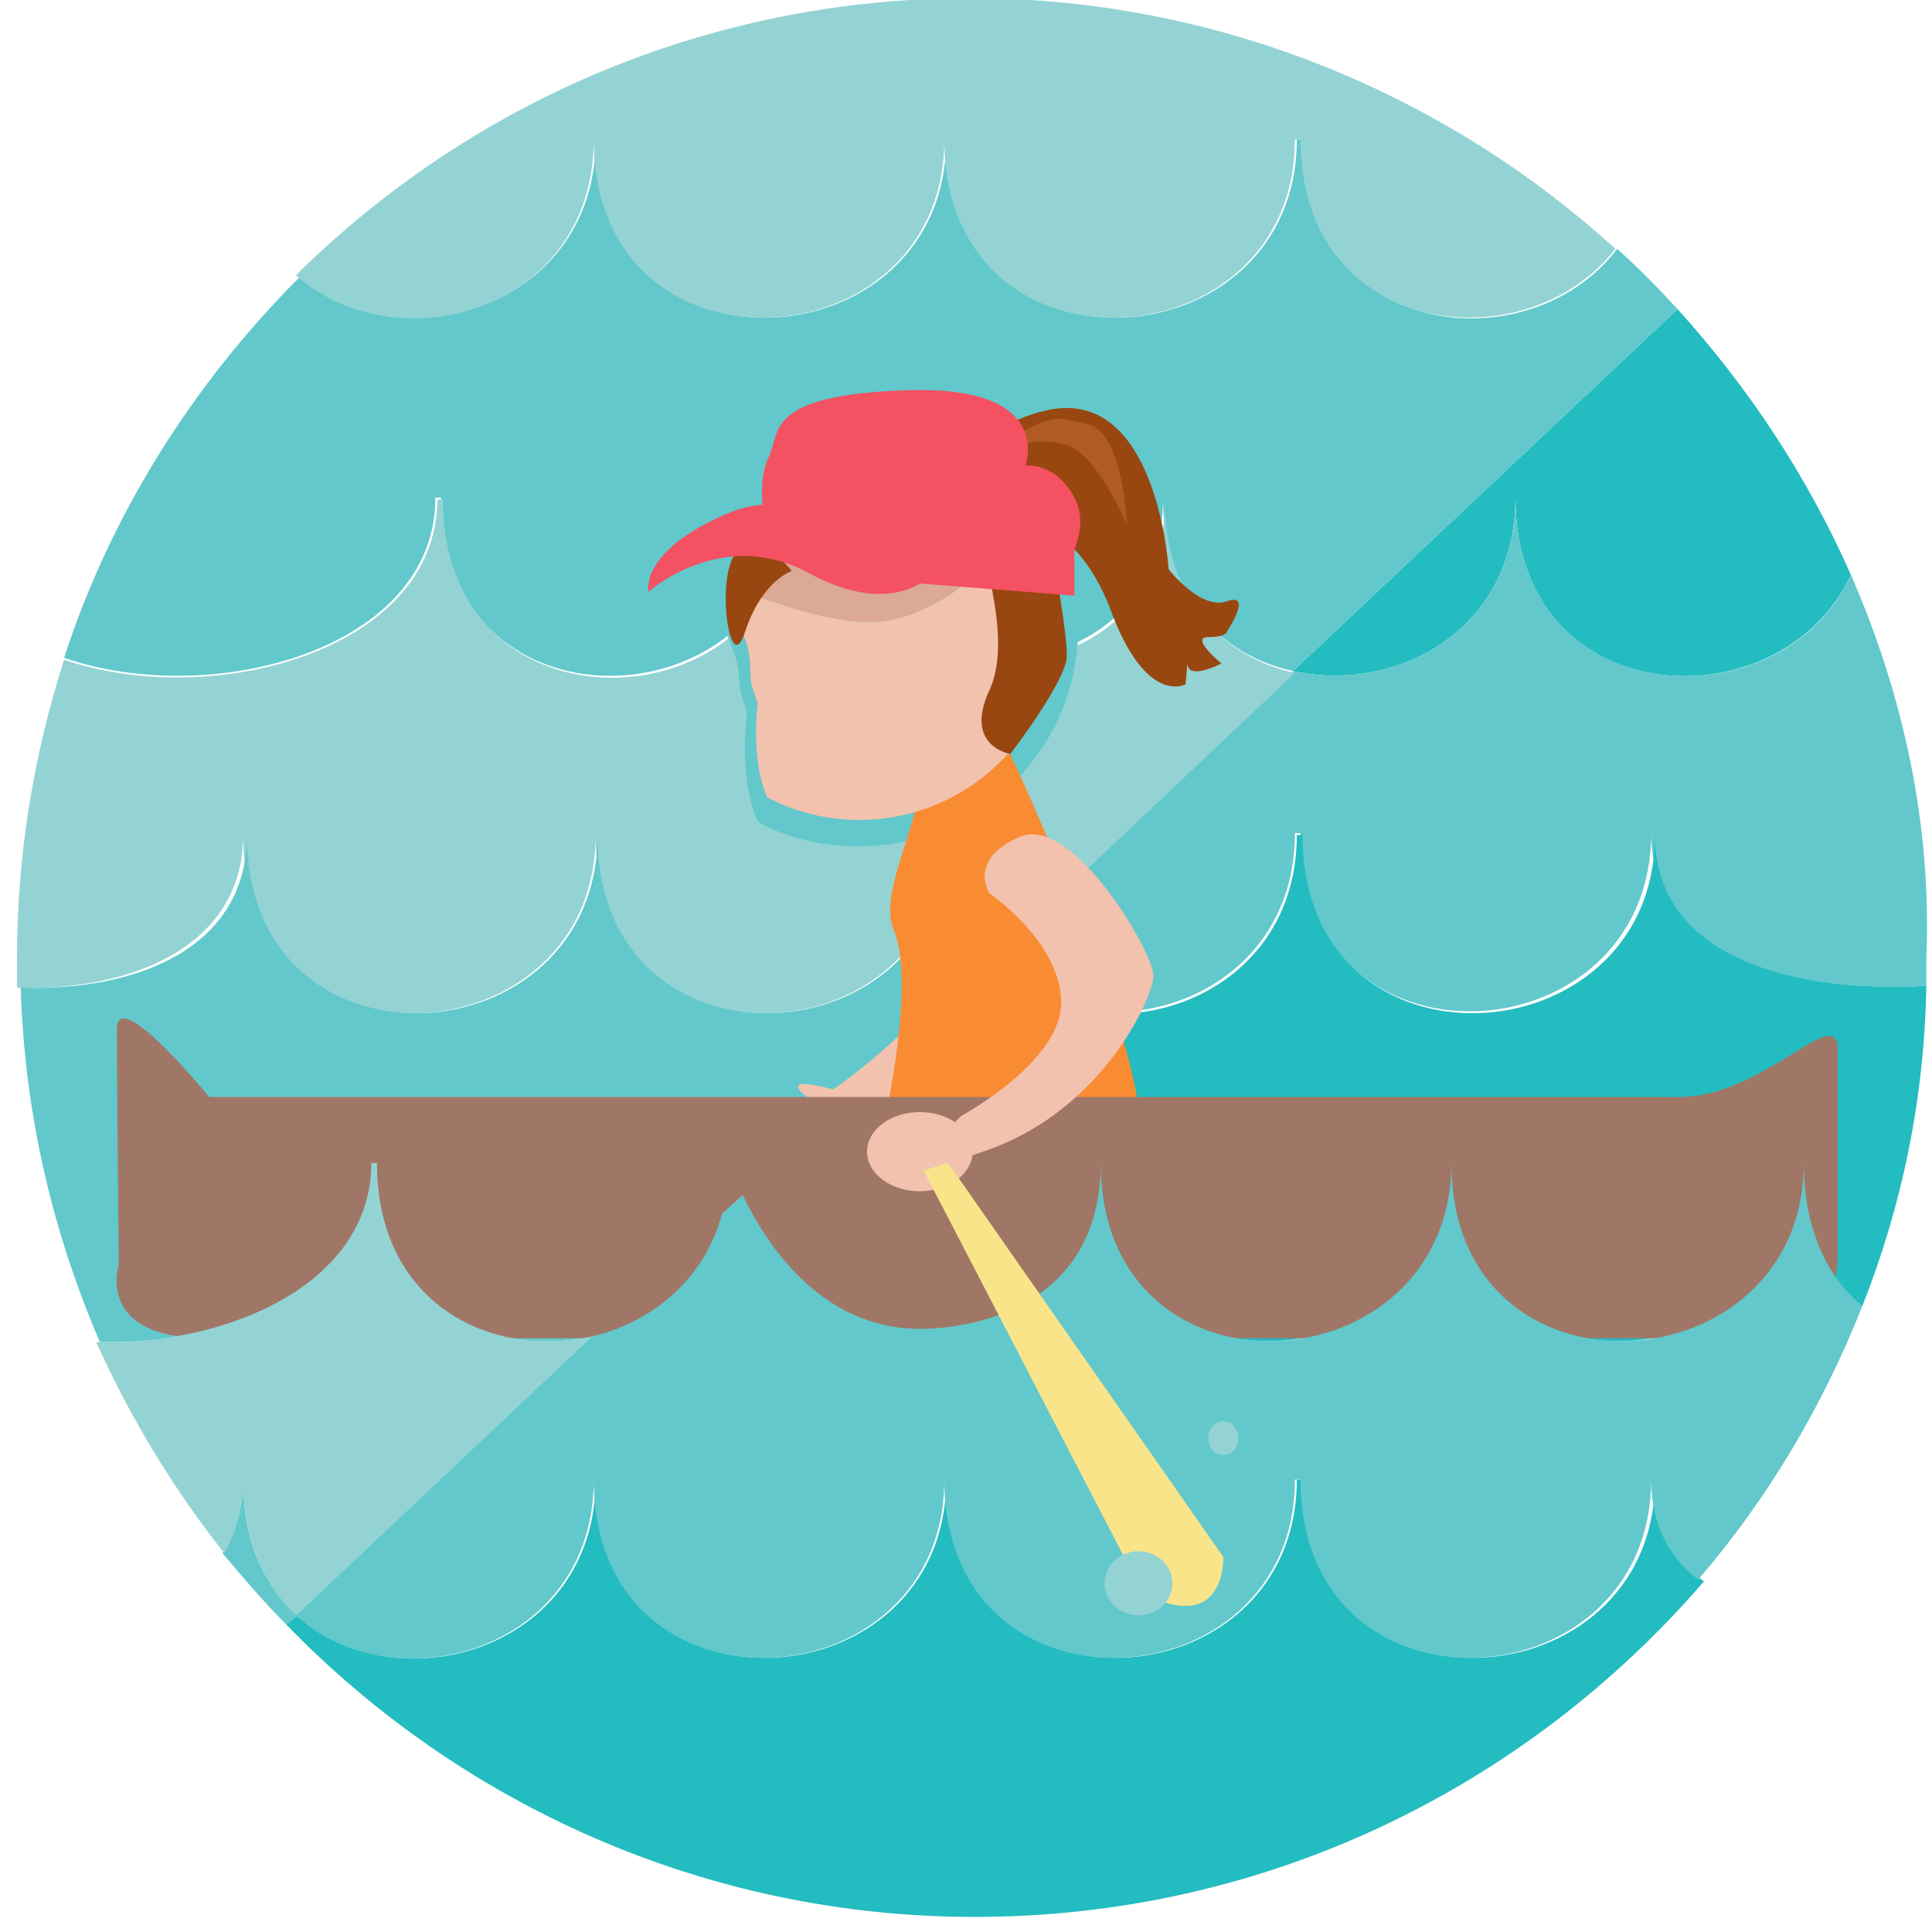
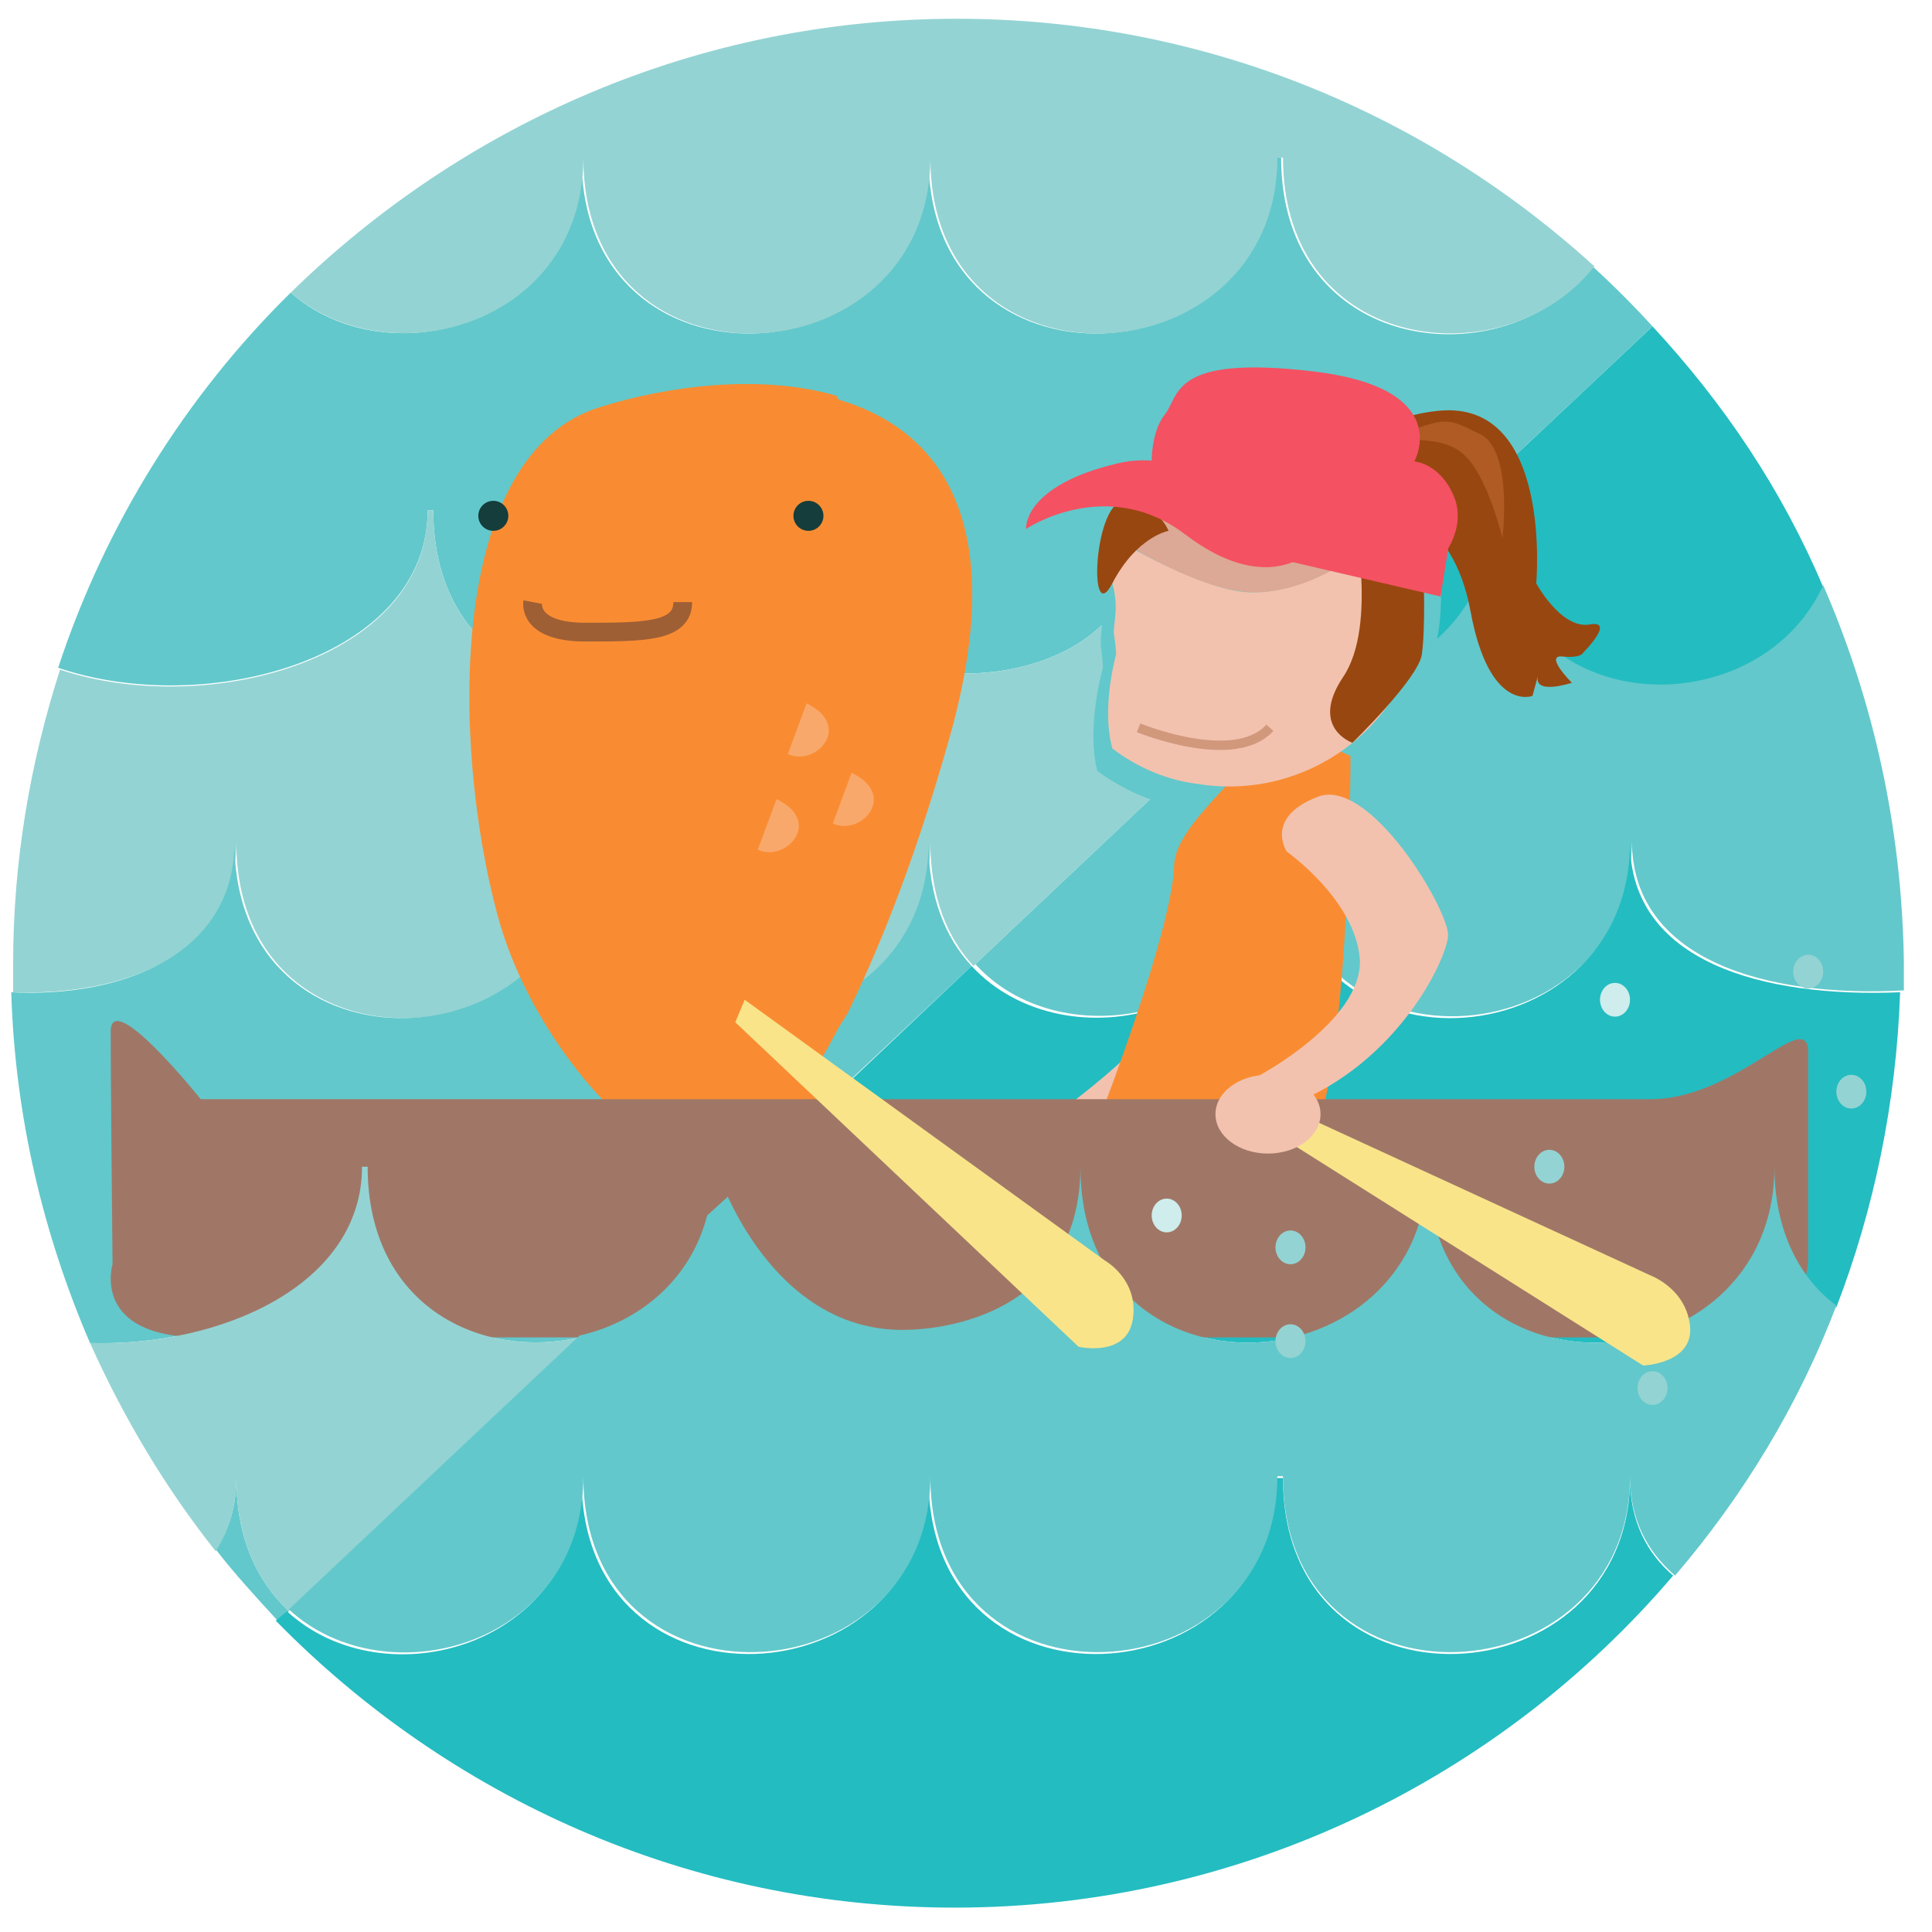
- <svg xmlns="http://www.w3.org/2000/svg" version="1.1" id="Layer_1" x="0px" y="0px" viewBox="-138.1 345 102.5 102.5" style="enable-background:new -138.1 345 102.5 102.5;" xml:space="preserve">
+ <svg xmlns="http://www.w3.org/2000/svg" version="1.1" id="Layer_1" x="0px" y="0px" viewBox="-20 21 103 103" style="enable-background:new -20 21 103 103;" xml:space="preserve">
  <style type="text/css">
	.st0{fill:#23BCC1;}
	.st1{fill:#62C8CB;}
	.st2{fill:#94D3D3;}
	.st3{fill:#F2C2AF;}
	.st4{fill:#F98C32;}
- 	.st5{fill:#A07767;}
- 	.st6{fill:#DBA995;}
- 	.st7{fill:#994710;}
- 	.st8{fill:#F45162;}
- 	.st9{fill:#AF5B23;}
- 	.st10{fill:#F9E48A;}
+ 	.st5{fill:#DBA995;}
+ 	.st6{fill:#994710;}
+ 	.st7{fill:#F45162;}
+ 	.st8{fill:#AF5B23;}
+ 	.st9{fill:#143D3C;}
+ 	.st10{fill:#F9A86B;}
+ 	.st11{fill:#A07767;}
+ 	.st12{fill:#F9E48A;}
+ 	.st13{fill:none;stroke:#9E5F35;stroke-miterlimit:10;}
+ 	.st14{fill:none;stroke:#D1987C;stroke-width:0.5;stroke-miterlimit:10;}
+ 	.st15{fill:#CEEDEC;}
</style>
  <g>
-     <path class="st0" d="M-57.7,371.4c0,11.5,14.1,12.1,17.8,4.1c-2.3-5.2-5.4-9.9-9.2-14.1l-20.4,19.2   C-64.1,381.8-57.7,378.5-57.7,371.4z" />
-     <path class="st1" d="M-115,371.4h0.3c0,13.2,18.6,12,18.6,0h0c0,0,2.8,8.8,10.1,8.8c3.1,0,9.6-1.4,9.6-8.8h0c0,5.4,3.2,8.4,6.9,9.2   l20.4-19.2c-1-1.1-2.1-2.2-3.2-3.2C-57,364.4-69,363-69,352.4h-0.3c0,12-18.6,13.2-18.6,0h0c0,12-18.6,13.2-18.6,0   c0,9-10.4,11.9-15.7,7.3c-5.6,5.6-10,12.5-12.5,20.2C-126.9,382.6-115,379.5-115,371.4z" />
-     <path class="st2" d="M-106.6,352.4c0,13.2,18.6,12,18.6,0h0c0,13.2,18.6,12,18.6,0h0.3c0,10.6,12,11.9,16.7,5.8   c-9-8.2-21.1-13.3-34.2-13.3c-14,0-26.6,5.6-35.8,14.7C-117,364.4-106.6,361.5-106.6,352.4z" />
-     <path class="st1" d="M-39.9,375.5c-3.6,8-17.8,7.4-17.8-4.1c0,7.1-6.4,10.4-11.8,9.2l-16.2,15.3c5,5.5,16.3,2.7,16.3-6.7h0.3   c0,13.2,18.6,12,18.6,0h0c0,6.5,7.2,8.5,14.6,8.1c0-0.5,0-1,0-1.5C-35.6,388.6-37.2,381.7-39.9,375.5z" />
-     <path class="st2" d="M-125.2,389.3L-125.2,389.3c0,13.2,18.7,12,18.7,0c0,13.2,18.6,12,18.6,0h0c0,2.9,0.9,5.1,2.3,6.7l16.2-15.3   c-3.7-0.8-6.9-3.8-6.9-9.2h0c0,7.4-6.4,8.8-9.6,8.8c-7.3,0-10.1-8.8-10.1-8.8h0c0,12-18.6,13.2-18.6,0h-0.3c0,8-11.9,11.2-19.8,8.5   c-1.6,5-2.5,10.3-2.5,15.9c0,0.5,0,1,0,1.5C-131.3,397.6-125.2,395.3-125.2,389.3z" />
-     <path class="st1" d="M-118.4,406.7h0.3c0,7.6,6.1,10.4,11.4,9.2l6.9-6.5c0.2-0.8,0.4-1.7,0.4-2.7h0c0,0,0.2,0.7,0.7,1.7l13.2-12.4   c-1.4-1.6-2.3-3.8-2.3-6.7h0c0,12-18.6,13.2-18.6,0c0,12-18.6,13.2-18.6,0h0c0,6.1-6,8.3-12,8.1c0.2,6.7,1.7,13,4.2,18.8   C-126,416.4-118.4,413.1-118.4,406.7z" />
-     <path class="st0" d="M-50.3,389.3L-50.3,389.3c0,12-18.7,13.2-18.7,0h-0.3c0,9.4-11.3,12.2-16.3,6.7l-13.2,12.4   c1.2,2.5,4.1,7.1,9.4,7.1c3.1,0,9.6-1.4,9.6-8.8h0c0,13.2,18.6,12,18.6,0c0,13.2,18.6,12,18.6,0h0c0,3.6,1.4,6.1,3.3,7.6   c2.1-5.3,3.3-11,3.4-17C-43,397.7-50.3,395.8-50.3,389.3z" />
+     <path class="st0" d="M59.6,48.2c0,11.4,14,12,17.6,4.1c-2.2-5.2-5.3-9.8-9.1-13.9l-20.2,19C53.2,58.5,59.6,55.2,59.6,48.2z" />
+     <path class="st1" d="M2.8,48.2h0.3c0,13.1,18.5,11.9,18.5,0h0c0,0,2.8,8.7,10,8.7c3.1,0,9.5-1.4,9.5-8.7h0c0,5.4,3.1,8.4,6.8,9.2   l20.2-19c-1-1.1-2.1-2.2-3.2-3.2c-4.7,6.1-16.6,4.7-16.6-5.8H48c0,11.9-18.5,13.1-18.5,0h0c0,11.9-18.5,13.1-18.5,0   c0,8.9-10.3,11.8-15.5,7.2c-5.6,5.5-9.9,12.4-12.4,20C-9,59.3,2.8,56.1,2.8,48.2z" />
+     <path class="st2" d="M11.1,29.4c0,13.1,18.5,11.9,18.5,0h0c0,13.1,18.5,11.9,18.5,0h0.3c0,10.5,11.9,11.8,16.6,5.8   C56,27,44.1,22,31,22C17.2,22,4.7,27.6-4.5,36.6C0.8,41.2,11.1,38.3,11.1,29.4z" />
+     <path class="st1" d="M77.2,52.2c-3.6,7.9-17.6,7.3-17.6-4.1c0,7-6.4,10.3-11.6,9.2l-16,15.1c4.9,5.4,16.2,2.7,16.2-6.6h0.3   c0,13.1,18.5,11.9,18.5,0h0c0,6.4,7.2,8.4,14.5,8c0-0.5,0-1,0-1.5C81.4,65.2,79.9,58.4,77.2,52.2z" />
+     <path class="st2" d="M-7.4,65.9L-7.4,65.9c0,13.1,18.5,11.9,18.5,0c0,13.1,18.5,11.9,18.5,0h0c0,2.9,0.9,5.1,2.3,6.6l16-15.1   c-3.7-0.8-6.8-3.8-6.8-9.2h0c0,7.3-6.4,8.7-9.5,8.7c-7.2,0-10-8.7-10-8.7h0c0,11.9-18.5,13.1-18.5,0H2.8c0,8-11.8,11.1-19.6,8.5   c-1.6,5-2.5,10.2-2.5,15.7c0,0.5,0,1,0,1.5C-13.4,74.1-7.4,71.9-7.4,65.9z" />
+     <path class="st1" d="M-0.7,83.2h0.3c0,7.5,6.1,10.3,11.3,9.1l6.8-6.4c0.2-0.8,0.3-1.7,0.3-2.7h0c0,0,0.2,0.7,0.7,1.6l13.1-12.3   c-1.4-1.5-2.3-3.7-2.3-6.6h0c0,11.9-18.5,13.1-18.5,0c0,11.9-18.5,13.1-18.5,0h0c0,6-6,8.3-11.9,8c0.2,6.6,1.7,12.9,4.2,18.7   C-8.2,92.8-0.7,89.5-0.7,83.2z" />
+     <path class="st0" d="M66.9,65.9L66.9,65.9c0,11.9-18.5,13.1-18.5,0H48c0,9.3-11.2,12-16.2,6.6L18.8,84.8c1.2,2.5,4.1,7.1,9.3,7.1   c3.1,0,9.5-1.4,9.5-8.7h0c0,13.1,18.5,11.9,18.5,0c0,13.1,18.5,11.9,18.5,0h0c0,3.5,1.3,6,3.3,7.5c2-5.2,3.2-10.9,3.4-16.8   C74,74.2,66.9,72.3,66.9,65.9z" />
  </g>
+   <path class="st1" d="M-7.4,99.8L-7.4,99.8c0,1.5-0.4,2.8-1.1,3.8c1,1.3,2.2,2.6,3.3,3.8l0.6-0.5C-6.3,105.3-7.4,103-7.4,99.8z" />
+   <path class="st2" d="M18.1,83.2c0,1-0.1,1.8-0.3,2.7l1.1-1C18.4,83.8,18.1,83.2,18.1,83.2L18.1,83.2z" />
+   <path class="st1" d="M17.8,85.8l-6.8,6.4C14,91.5,16.8,89.3,17.8,85.8z" />
  <g>
-     <path class="st1" d="M-92.6,366.8c-1,0-1.9,0.1-2.8,0.4l-4.1,6.8c0,0-0.1,0.6-0.2,1.5l11-8C-89.9,367-91.2,366.8-92.6,366.8z" />
-     <path class="st1" d="M-83.6,371c-0.3,0.9-0.8,2.4-1.3,3.3c-0.7,1.3-4,4.1-7.2,4.1c-2.5,0-6.1-1.4-7.6-2c-0.1,0.9,0,2,0.3,2.6   c0.7,1.5,0.4,2.3,0.7,3.1c0.3,0.7,0.2,1,0.2,1s-0.4,3.2,0.6,5.5c1.6,0.9,3.5,1.3,5.4,1.3c6.4,0,11.6-5.2,11.6-11.6   C-81,375.6-82,373-83.6,371z" />
-     <path class="st1" d="M-84.9,374.3c0.5-0.8,1-2.3,1.3-3.3c-1.3-1.6-3.1-2.8-5.1-3.6l-11,8c0,0.3-0.1,0.6-0.1,0.9   c1.5,0.6,5.2,2,7.6,2C-88.9,378.4-85.6,375.6-84.9,374.3z" />
+     <path class="st1" d="M47.1,41.5c-0.9-0.1-1.9-0.2-2.8-0.1l-5,6.1c0,0-0.2,0.6-0.4,1.4l12-6.2C49.6,42.1,48.4,41.7,47.1,41.5z" />
+     <path class="st1" d="M55.2,47c-0.4,0.9-1.1,2.2-1.7,3c-0.9,1.2-4.6,3.4-7.7,2.9c-2.4-0.4-5.8-2.3-7.2-3.1c-0.2,0.9-0.3,1.9-0.1,2.6   c0.5,1.5,0.1,2.4,0.2,3.1c0.1,0.8,0.1,1.1,0.1,1.1s-0.9,3.1-0.3,5.5c1.5,1.1,3.2,1.8,5.1,2.1c6.3,1,12.1-3.3,13.1-9.6   C57.1,51.8,56.5,49.2,55.2,47z" />
+     <path class="st1" d="M53.5,50c0.6-0.8,1.3-2.1,1.7-3c-1-1.8-2.6-3.2-4.4-4.2l-12,6.2c-0.1,0.3-0.1,0.6-0.2,0.9   c1.4,0.8,4.8,2.7,7.2,3.1C48.9,53.4,52.6,51.1,53.5,50z" />
  </g>
-   <path class="st1" d="M-125.2,423.5L-125.2,423.5c0,1.5-0.4,2.8-1.1,3.9c1.1,1.3,2.2,2.6,3.4,3.8l0.6-0.5  C-124.1,429.1-125.2,426.8-125.2,423.5z" />
-   <path class="st2" d="M-99.5,406.7c0,1-0.1,1.9-0.4,2.7l1.1-1C-99.2,407.4-99.5,406.7-99.5,406.7L-99.5,406.7z" />
-   <path class="st1" d="M-99.8,409.4l-6.9,6.5C-103.6,415.2-100.8,412.9-99.8,409.4z" />
-   <path class="st0" d="M-50.3,423.5L-50.3,423.5c0,12-18.7,13.2-18.7,0h-0.3c0,12-18.6,13.2-18.6,0h0c0,12-18.6,13.2-18.6,0  c0,9.1-10.6,12-15.8,7.2l-0.6,0.5c9.2,9.5,22.2,15.5,36.5,15.5c15.5,0,29.3-6.9,38.7-17.8C-49.4,427.6-50.3,425.8-50.3,423.5z" />
-   <path class="st3" d="M-87.5,392.5c0,0,0.6-2,2.7-0.9c2.1,1.1-0.6,8.9-1.5,9.7s-3.5,5.3-7.6,2.8c-4.2-2.5,0-1.3,0-1.3  s2.5-1.7,4.5-3.9C-87.4,396.7-87.5,392.5-87.5,392.5z" />
-   <path class="st4" d="M-84.5,385c0,0,7.5,16.1,6.8,20.2s-14,1.6-14,1.6s2.4-9.2,1-12.5c-0.9-2.2,2.1-6.8,1.4-9.2" />
-   <path class="st5" d="M-127.1,416h81.4c0,0,5.1-0.4,5.1-4.3c0-3.9,0-6,0-11c0-2.6-3.9,2.5-8.4,2.5s-78,0-78,0s-4.9-6-4.9-3.6  s0.1,12.5,0.1,12.5S-133.1,416-127.1,416z" />
-   <ellipse class="st3" cx="-89.3" cy="406.1" rx="2.8" ry="2.1" />
-   <path class="st3" d="M-85.6,392.4c0,0-1.2-1.8,1.6-3s7.1,6.1,7.1,7.4c-0.1,1.3-2.7,6.9-8.5,9.1c-5.8,2.2-1.7-1.7-1.7-1.7  s5.4-2.9,5.3-6.1C-81.9,394.9-85.6,392.4-85.6,392.4z" />
+   <path class="st3" d="M43.1,69.9c0,0,0.6-2,2.7-0.9c2.1,1.1-0.6,8.8-1.5,9.6s-3.4,5.2-7.6,2.8s0-1.3,0-1.3s2.4-1.7,4.5-3.9  C43.2,74.1,43.1,69.9,43.1,69.9z" />
+   <path class="st4" d="M52,61.3c0,0,0,17.6-2.3,21s-11-1.9-11-1.9s3.8-9.8,3.9-13.3c0.1-2.4,4.7-5.3,5.1-7.7" />
+   <ellipse class="st3" cx="48.8" cy="82.5" rx="2.8" ry="2.1" />
  <g>
-     <path class="st6" d="M-92.4,367.5c-0.9,0-1.7,0.1-2.6,0.3l-3.7,6.2c0,0-0.1,0.6-0.2,1.4l10-7.3C-90,367.7-91.2,367.5-92.4,367.5z" />
-     <path class="st3" d="M-84.2,371.3c-0.3,0.9-0.7,2.2-1.1,3C-86,375.5-89,378-92,378c-2.3,0-5.6-1.2-7-1.8c0,0.9,0,1.8,0.3,2.4   c0.6,1.3,0.3,2.2,0.5,2.8c0.2,0.7,0.3,0.9,0.3,0.9s-0.4,2.9,0.5,5c1.5,0.8,3.2,1.2,4.9,1.2c5.8,0,10.6-4.7,10.6-10.6   C-81.8,375.5-82.7,373.1-84.2,371.3z" />
-     <path class="st6" d="M-85.4,374.3c0.4-0.8,0.9-2.1,1.1-3c-1.2-1.5-2.8-2.6-4.6-3.2l-10,7.3c0,0.3-0.1,0.5-0.1,0.8   c1.4,0.6,4.7,1.8,7,1.8C-89,378-86,375.5-85.4,374.3z" />
+     <path class="st5" d="M47.1,42.2c-0.9-0.1-1.7-0.1-2.6-0.1L40,47.6c0,0-0.2,0.6-0.4,1.3l10.9-5.6C49.5,42.7,48.3,42.3,47.1,42.2z" />
+     <path class="st3" d="M54.5,47.2c-0.4,0.8-1,2-1.6,2.7c-0.8,1.1-4.2,3.1-7,2.6c-2.2-0.4-5.3-2.1-6.5-2.8c-0.2,0.8-0.3,1.8-0.1,2.4   c0.4,1.4,0,2.2,0.1,2.8s0.1,1,0.1,1s-0.8,2.8-0.2,5c1.3,1,2.9,1.7,4.6,1.9c5.7,0.9,11.1-3,11.9-8.7C56.2,51.6,55.7,49.2,54.5,47.2z   " />
+     <path class="st5" d="M53,49.9c0.5-0.7,1.2-1.9,1.6-2.7c-1-1.6-2.3-3-4-3.9l-10.9,5.6c-0.1,0.3-0.1,0.5-0.2,0.8   c1.3,0.8,4.3,2.5,6.5,2.8C48.8,53,52.1,51,53,49.9z" />
  </g>
-   <path class="st7" d="M-84.7,372.5c0,0-4-4.2,2-5.7c6-1.5,6.6,8.4,6.6,8.4s1.7,2.2,3.1,1.7s0,1.6,0,1.6s0,0.3-1,0.3  c-1,0,0.7,1.4,0.7,1.4s-1.9,1-1.8-0.1s-0.1,1.2-0.1,1.2s-2.1,1.2-4-4C-81.2,372.1-84.7,372.5-84.7,372.5z" />
-   <path class="st7" d="M-86.5,372.7c0,0,2.3,5.9,0.9,8.9c-1.4,3,1.1,3.4,1.1,3.4s3-3.9,3-5.2c0-1.3-0.6-4.5-0.6-4.5L-86.5,372.7z" />
-   <polygon class="st8" points="-91.3,375.8 -81.1,376.6 -81.1,374 -86.5,372 " />
-   <path class="st9" d="M-85.6,368.9c0,0,3-1,4.5-0.1c1.5,0.9,2.8,4.1,2.8,4.1s-0.2-5-2.1-5.4C-82.4,367-82.3,367-85.6,368.9z" />
-   <path class="st8" d="M-81.8,375.3c0,0,1.7-2,0.7-3.9c-1-1.9-2.6-1.7-2.6-1.7s1.6-4.2-6.1-4c-7.8,0.2-6.9,2.3-7.5,3.5  s-0.3,2.9-0.3,2.9l7.3,2.4L-81.8,375.3z" />
-   <path class="st7" d="M-96.1,375.3c0,0-1.6,0.5-2.5,3.3c-0.9,2.7-1.7-4.4,0-4.5S-96.1,375.3-96.1,375.3z" />
-   <path class="st8" d="M-103.7,376.4c0,0,3.9-3.5,8.5-1s6.6,0,6.6,0s-5.9-5.2-10.8-3.2C-104.2,374.2-103.7,376.4-103.7,376.4z" />
-   <path class="st2" d="M-125.2,423.5c0,3.2,1.1,5.6,2.8,7.2l15.7-14.8c-5.2,1.2-11.4-1.6-11.4-9.2h-0.3c0,6.4-7.6,9.7-14.6,9.5  c1.8,4,4.1,7.8,6.8,11.2C-125.6,426.3-125.2,425.1-125.2,423.5L-125.2,423.5z" />
-   <path class="st1" d="M-42.4,406.7L-42.4,406.7c0,12-18.7,13.2-18.7,0c0,12-18.6,13.2-18.6,0h0c0,7.4-6.4,8.8-9.6,8.8  c-5.3,0-8.2-4.6-9.4-7.1l-1.1,1c-0.9,3.5-3.8,5.8-6.9,6.5l-15.7,14.8c5.2,4.8,15.8,1.9,15.8-7.2c0,13.2,18.6,12,18.6,0h0  c0,13.2,18.6,12,18.6,0h0.3c0,13.2,18.6,12,18.6,0h0c0,2.3,0.9,4.1,2.5,5.3c3.7-4.3,6.6-9.2,8.7-14.5  C-41.1,412.8-42.4,410.3-42.4,406.7z" />
-   <path class="st10" d="M-89.1,407.1l11,21.2c0,0,0.8,1.9,2.9,1.9c2.1,0,2-2.6,2-2.6l-14.6-20.9L-89.1,407.1z" />
-   <ellipse class="st2" cx="-77.7" cy="429" rx="1.8" ry="1.7" />
-   <ellipse class="st2" cx="-73.2" cy="421.3" rx="0.8" ry="0.9" />
+   <path class="st6" d="M53.9,48.2c0,0-3.3-4.7,2.8-5.3c6.1-0.6,5.2,9.2,5.2,9.2s1.3,2.4,2.8,2.2c1.5-0.3-0.3,1.5-0.3,1.5  s-0.1,0.3-1.1,0.2c-1-0.1,0.5,1.4,0.5,1.4s-2.1,0.7-1.8-0.4c0.3-1.1-0.3,1.1-0.3,1.1s-2.3,0.9-3.3-4.5S53.9,48.2,53.9,48.2z" />
+   <path class="st6" d="M52.1,48.2c0,0,1.4,6.1-0.5,8.9c-1.8,2.7,0.5,3.5,0.5,3.5s3.5-3.4,3.7-4.7c0.2-1.3,0.1-4.5,0.1-4.5L52.1,48.2z" />
+   <polygon class="st7" points="46.9,50.5 56.8,52.8 57.2,50.3 52.2,47.5 " />
+   <path class="st8" d="M53.6,44.6c0,0,3.1-0.6,4.4,0.6c1.3,1.1,2.1,4.5,2.1,4.5s0.6-4.9-1.3-5.6C57,43.2,57.1,43.2,53.6,44.6z" />
+   <path class="st7" d="M56.3,51.4c0,0,1.9-1.7,1.3-3.7c-0.7-2-2.2-2.1-2.2-2.1s2.2-3.9-5.4-4.8c-7.6-0.9-7.1,1.3-7.9,2.3  c-0.8,1-0.7,2.8-0.7,2.8l6.8,3.5L56.3,51.4z" />
+   <path class="st6" d="M42.3,49.3c0,0-1.7,0.3-3,2.8c-1.3,2.5-1-4.5,0.7-4.4S42.3,49.3,42.3,49.3z" />
+   <path class="st7" d="M34.7,49.2c0,0,4.3-2.9,8.5,0.3c4.2,3.2,6.5,1,6.5,1s-5-6-10.1-4.8C34.5,46.9,34.7,49.2,34.7,49.2z" />
+   <ellipse class="st2" cx="44.2" cy="97.6" rx="0.8" ry="0.9" />
+   <path class="st3" d="M48.6,66.4c0,0-1.2-1.8,1.6-2.9c2.8-1.2,7.1,6.1,7,7.4c-0.1,1.3-2.7,6.8-8.4,9c-5.7,2.1-1.6-1.6-1.6-1.6  s5.4-2.9,5.3-6.1C52.3,69,48.6,66.4,48.6,66.4z" />
+   <ellipse class="st2" cx="-9.3" cy="82.5" rx="0.8" ry="0.9" />
+   <g>
+     <path class="st4" d="M24.7,75.8c-1.4,2.7-1.8,2.8-1.8,2.8s4.6,2.5,5.3,6.1c0.6,3.6-9.7,0-9.7,0s-1.3,1.4-3.1,2.7   c-2-2.2-3.7-4.5-5.2-7c1.1-0.4,2-0.7,2-0.7s-4.1-4-5.7-10c-2.4-9-2.7-24.5,5.5-27c3.5-1.1,8.5-1.8,12.6-0.6c0,0.1,0.1,0.1,0.1,0.2   c5.4,1.6,9.2,6.5,5.9,18.1c-2,7.1-4,11.7-5.4,14.6L24.7,75.8z" />
+   </g>
+   <ellipse class="st9" cx="6.3" cy="48.5" rx="0.8" ry="0.8" />
+   <ellipse class="st9" cx="23.1" cy="48.5" rx="0.8" ry="0.8" />
+   <g>
+     <path class="st10" d="M20.4,66.3c1.5,0.7,3.5-1.5,1-2.7" />
+     <path class="st10" d="M22,61.2c1.5,0.7,3.5-1.5,1-2.7" />
+     <path class="st10" d="M24.4,64.9c1.5,0.7,3.5-1.5,1-2.7" />
+   </g>
+   <path class="st0" d="M66.9,99.8L66.9,99.8c0,11.9-18.5,13.1-18.5,0H48c0,11.9-18.5,13.1-18.5,0h0c0,11.9-18.5,13.1-18.5,0  c0,9-10.5,11.9-15.7,7.1l-0.6,0.5c9.2,9.4,22,15.3,36.2,15.3c15.3,0,29.1-6.9,38.3-17.7C67.8,103.8,66.9,102.1,66.9,99.8z" />
+   <path class="st11" d="M-9.2,92.3h80.6c0,0,5-0.4,5-4.3c0-3.9,0-6,0-10.9c0-2.5-3.8,2.5-8.4,2.5s-77.3,0-77.3,0s-4.8-6-4.8-3.6  s0.1,12.4,0.1,12.4S-15.2,92.3-9.2,92.3z" />
+   <path class="st2" d="M-7.4,99.8c0,3.2,1.1,5.5,2.8,7.1l15.5-14.6c-5.2,1.2-11.3-1.6-11.3-9.1h-0.3c0,6.3-7.5,9.6-14.5,9.4  c1.8,4,4,7.7,6.7,11.1C-7.8,102.6-7.4,101.3-7.4,99.8L-7.4,99.8z" />
+   <path class="st1" d="M74.6,83.2L74.6,83.2c0,11.9-18.5,13.1-18.5,0c0,11.9-18.5,13.1-18.5,0h0c0,7.3-6.4,8.7-9.5,8.7  c-5.2,0-8.1-4.5-9.3-7.1l-1.1,1c-0.9,3.5-3.7,5.7-6.8,6.4l-15.5,14.6c5.2,4.8,15.7,1.9,15.7-7.1c0,13.1,18.5,11.9,18.5,0h0  c0,13.1,18.5,11.9,18.5,0h0.3c0,13.1,18.5,11.9,18.5,0h0c0,2.3,0.9,4,2.4,5.3c3.6-4.2,6.6-9.1,8.6-14.4C76,89.2,74.6,86.7,74.6,83.2  z" />
+   <path class="st12" d="M46.5,79.1L68,89c0,0,1.9,0.7,2.1,2.7s-2.5,2.1-2.5,2.1L46.2,80.3L46.5,79.1z" />
+   <path class="st12" d="M19.7,74.3l19.2,13.9c0,0,1.8,1,1.5,3.1c-0.3,2.1-2.9,1.5-2.9,1.5L19.2,75.5L19.7,74.3z" />
+   <ellipse class="st3" cx="47.6" cy="80.4" rx="2.8" ry="2.1" />
+   <path class="st13" d="M8.4,53.1c0,0-0.3,1.6,2.8,1.6s5.2,0,5.2-1.6" />
+   <path class="st14" d="M40.7,59.8c0,0,5.1,2.1,7,0" />
+   <ellipse class="st15" cx="42.2" cy="85.8" rx="0.8" ry="0.9" />
+   <ellipse class="st15" cx="66.1" cy="74.3" rx="0.8" ry="0.9" />
+   <ellipse class="st2" cx="62.6" cy="83.2" rx="0.8" ry="0.9" />
+   <ellipse class="st2" cx="68.1" cy="95" rx="0.8" ry="0.9" />
+   <ellipse class="st2" cx="48.8" cy="92.5" rx="0.8" ry="0.9" />
+   <ellipse class="st2" cx="48.8" cy="87.5" rx="0.8" ry="0.9" />
+   <ellipse class="st2" cx="78.7" cy="79.2" rx="0.8" ry="0.9" />
+   <ellipse class="st2" cx="76.4" cy="72.8" rx="0.8" ry="0.9" />
</svg>
